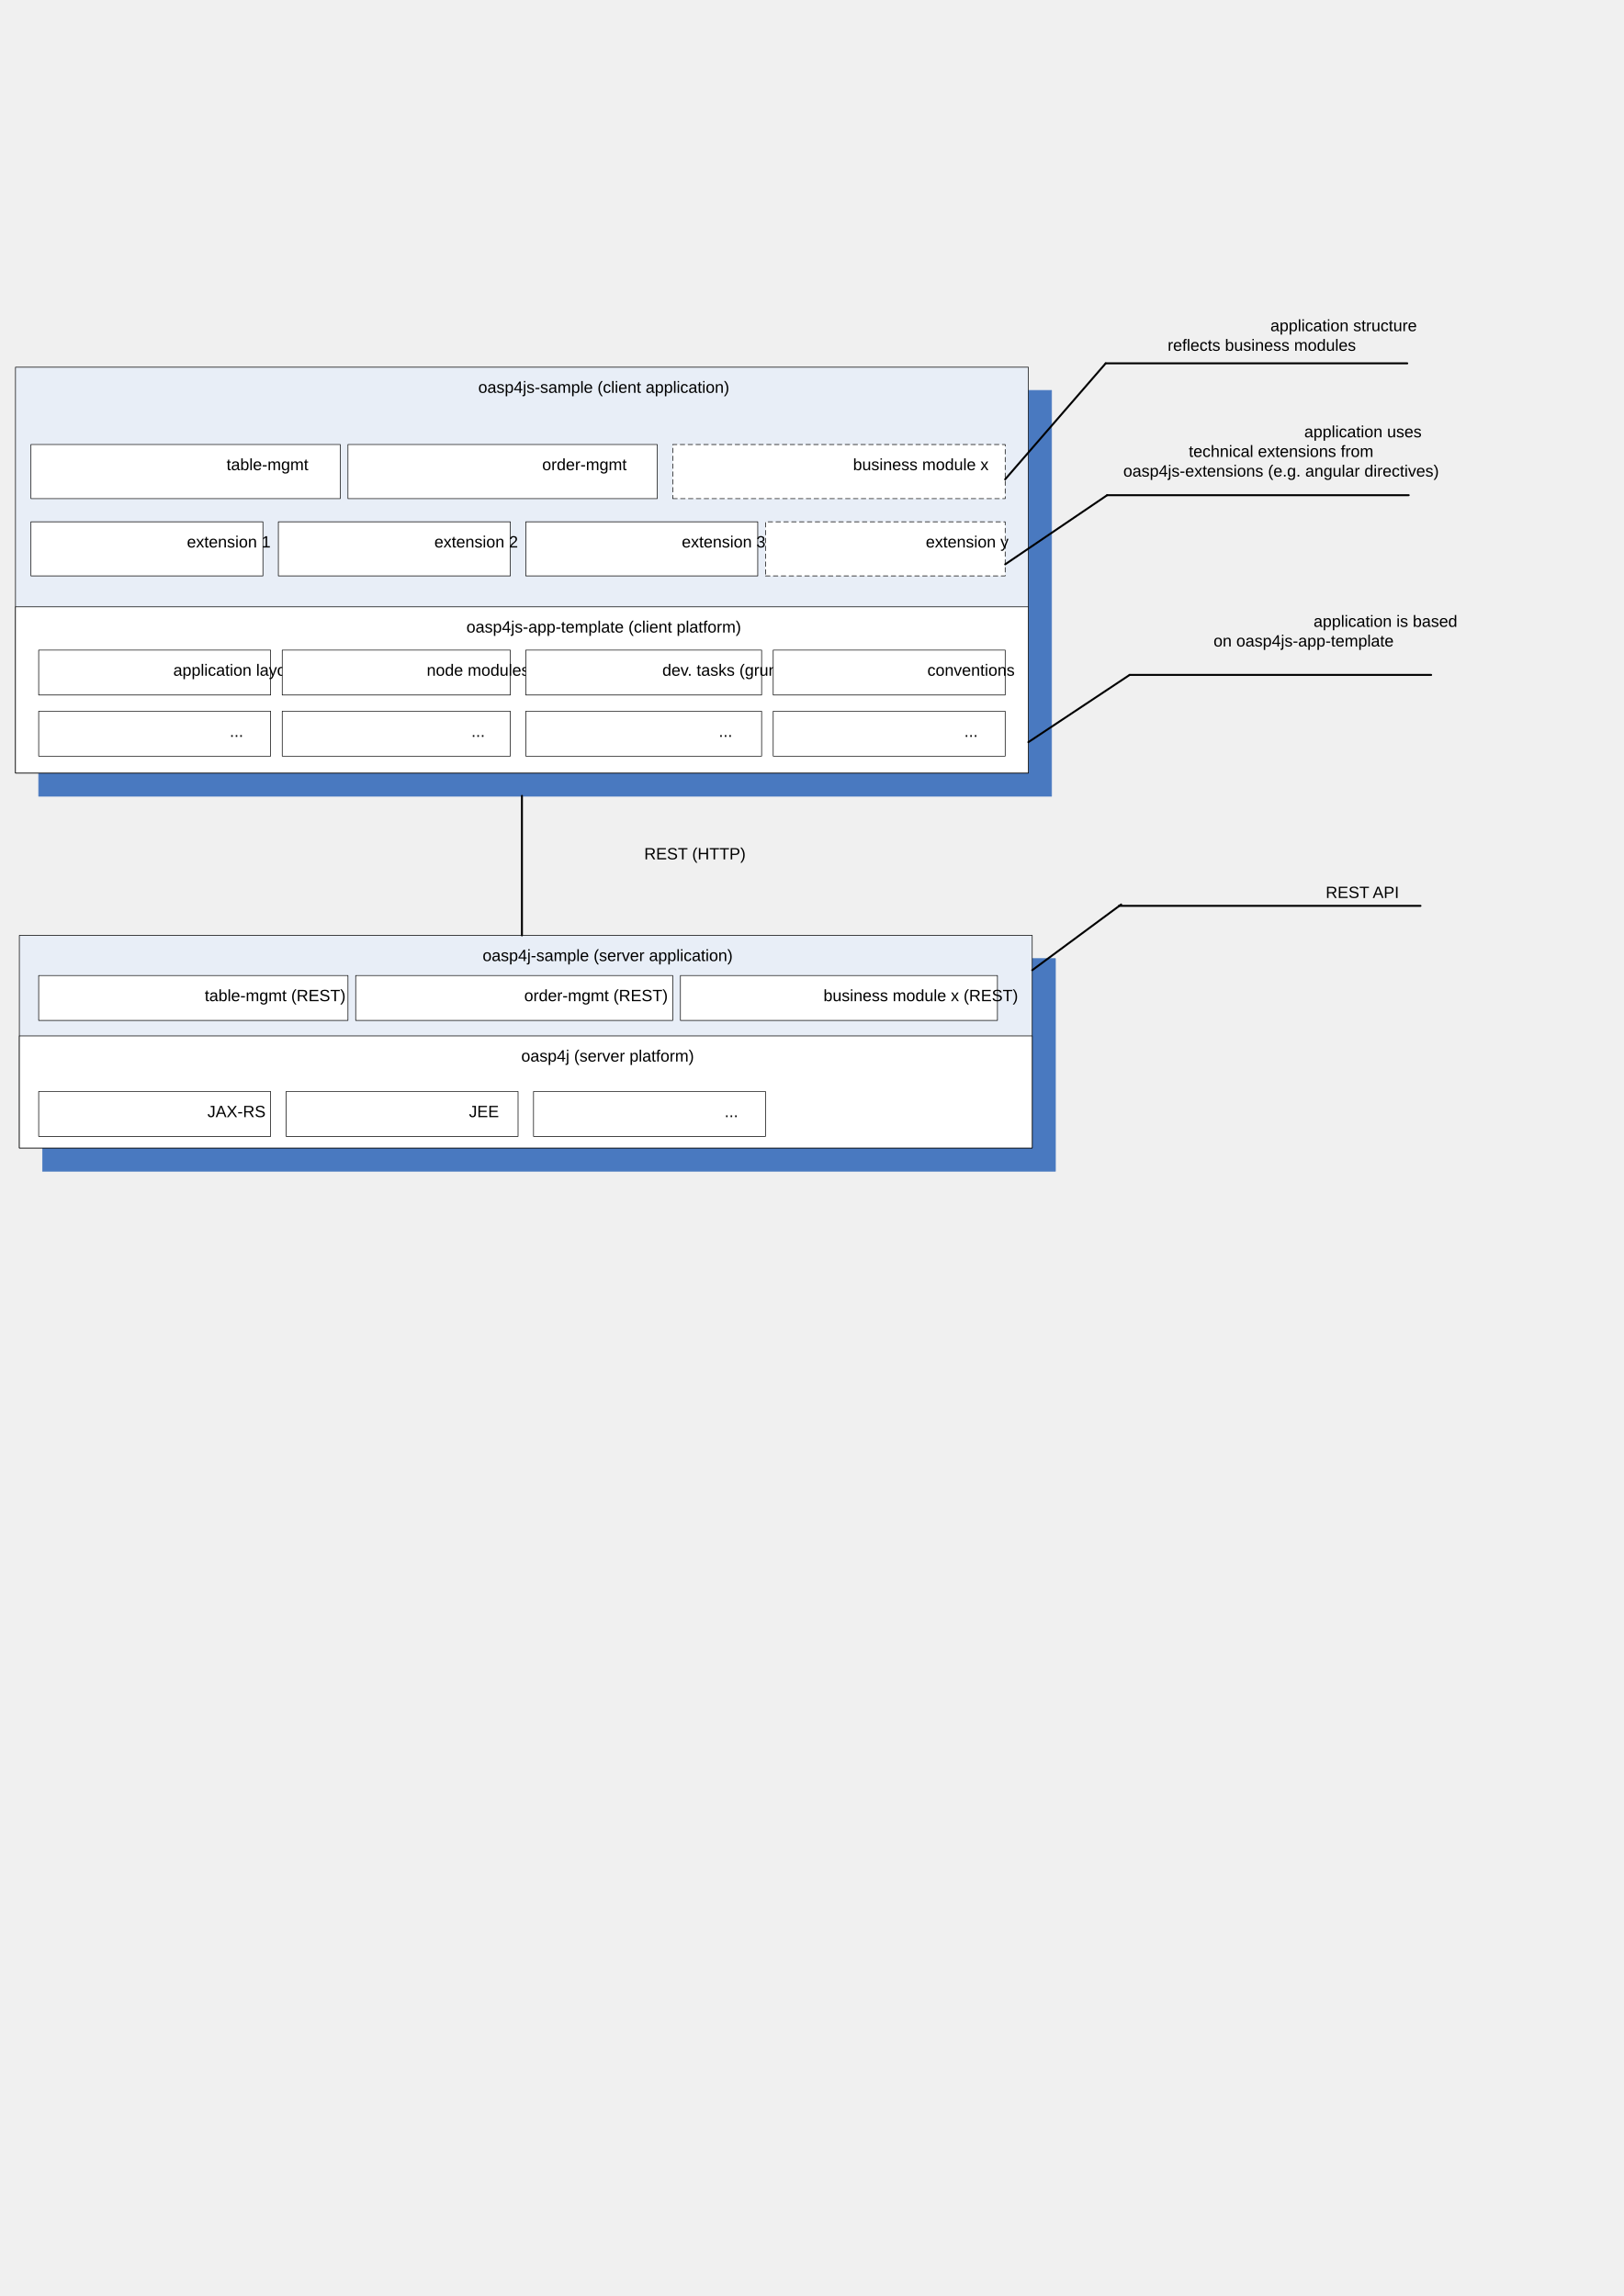
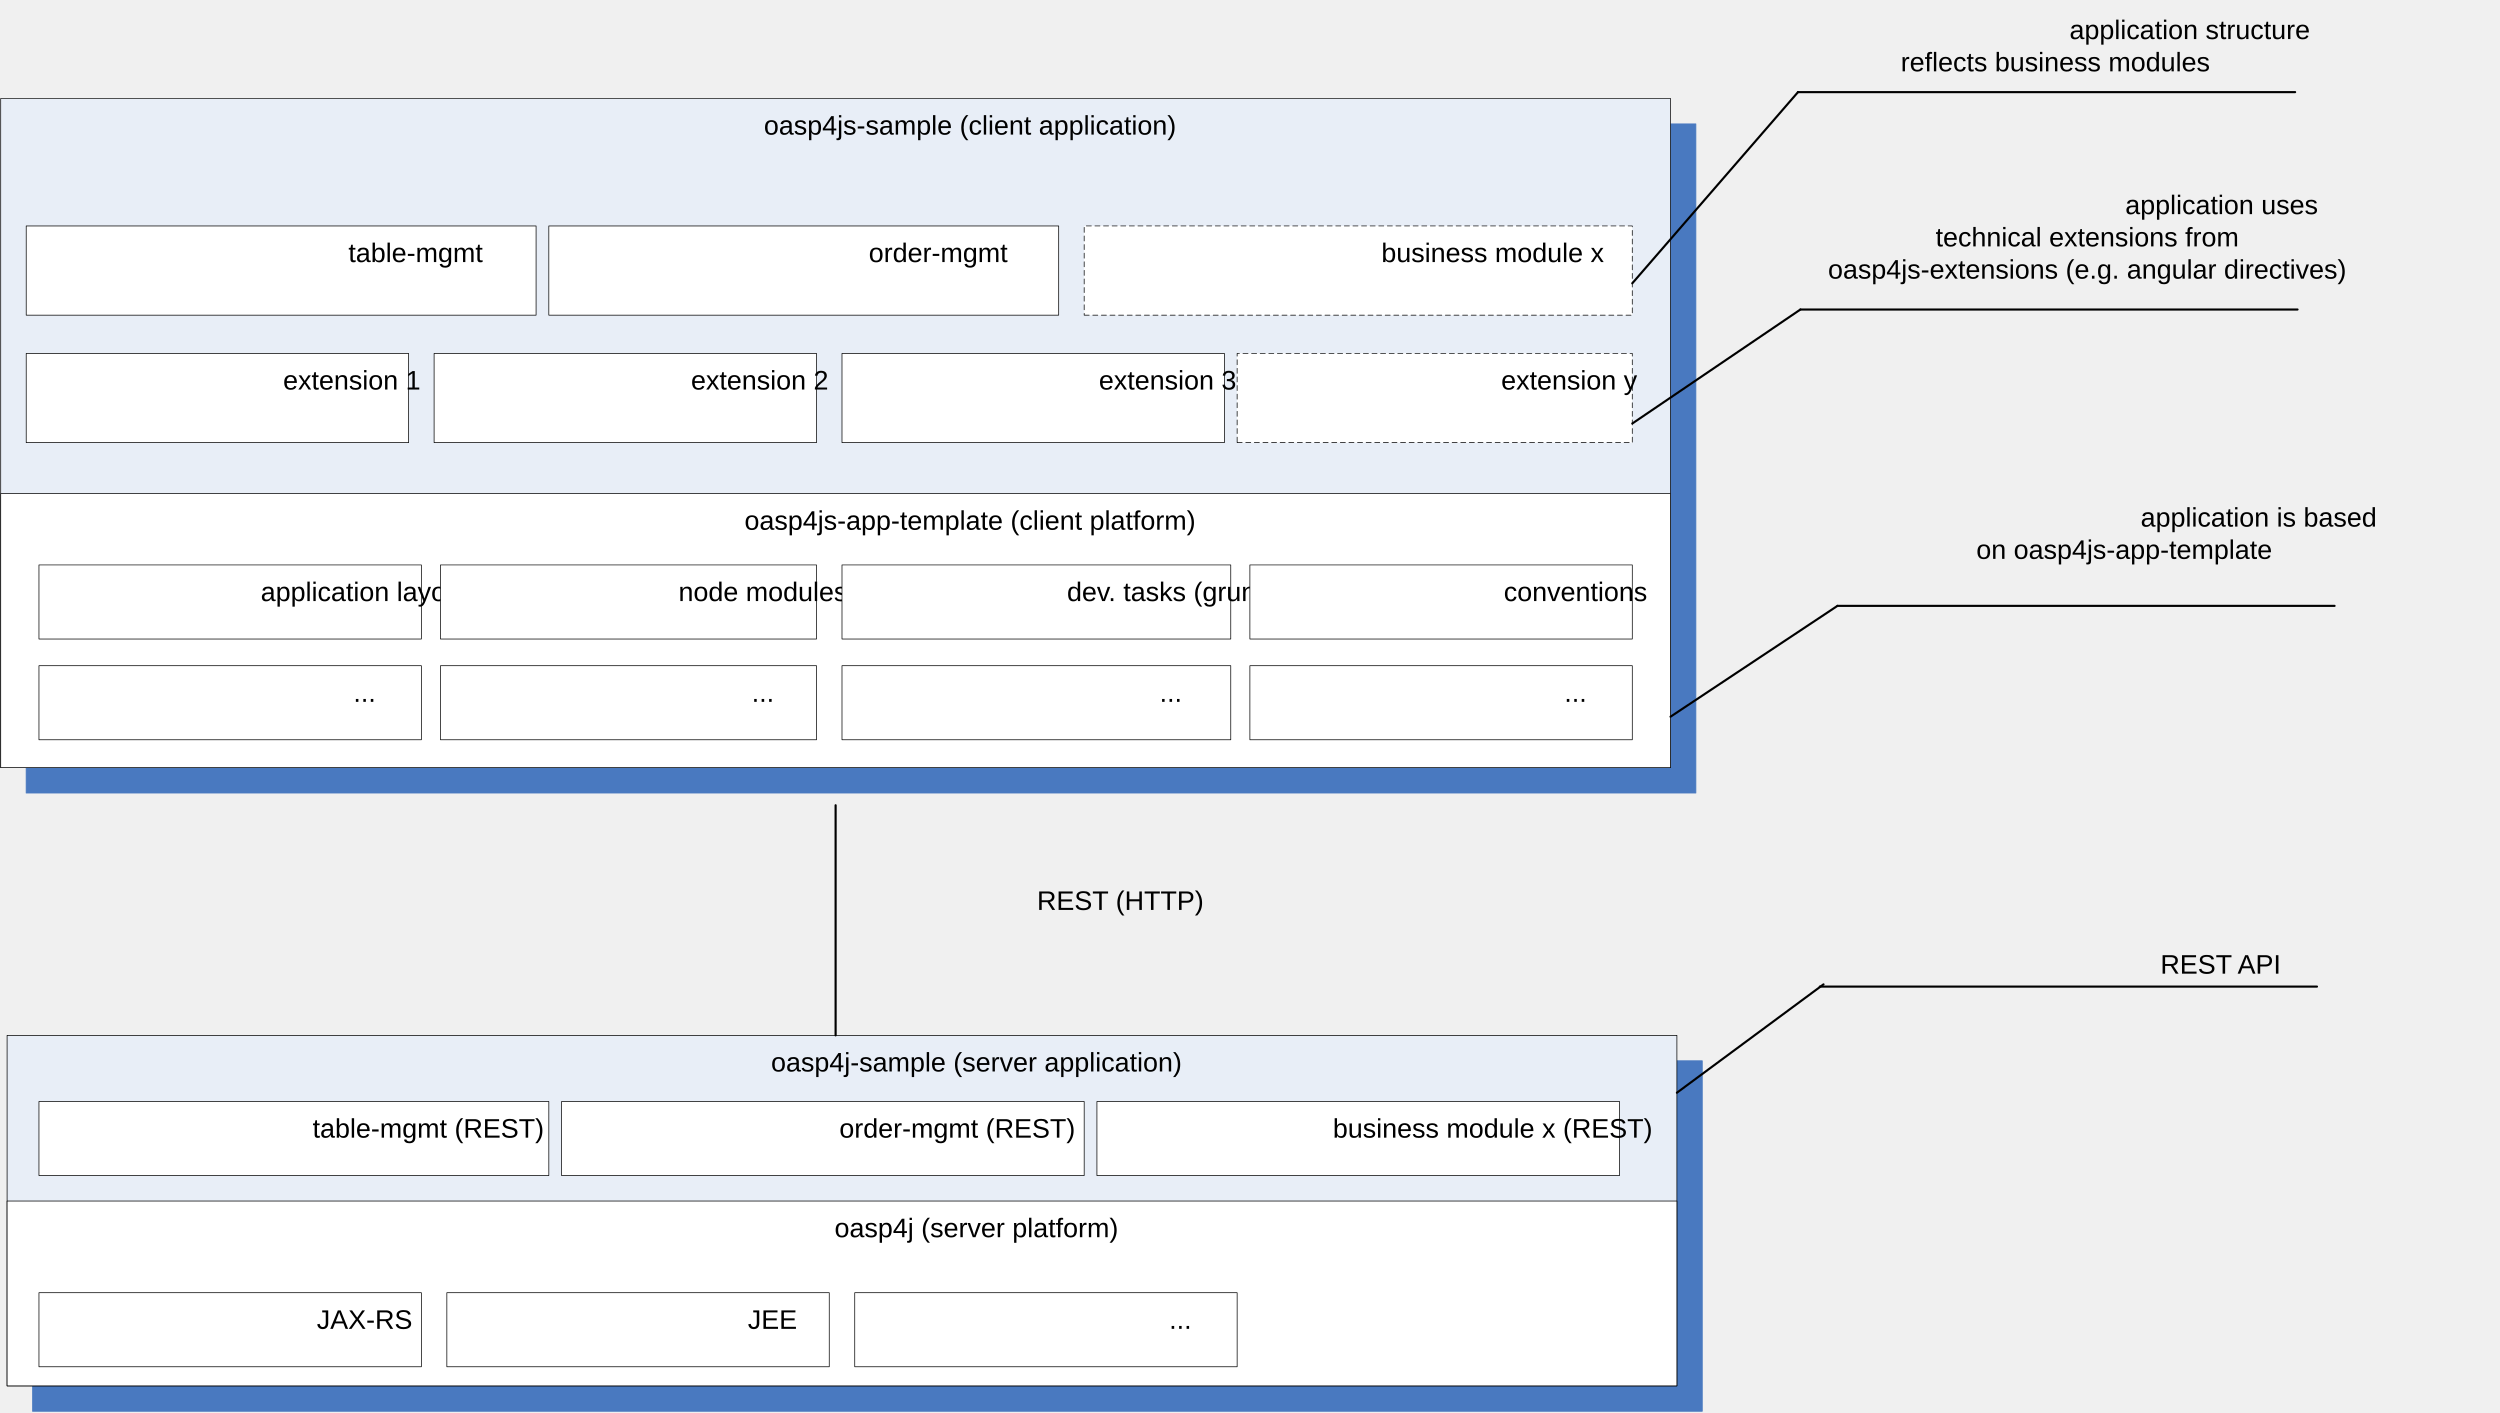
- <svg xmlns="http://www.w3.org/2000/svg" xmlns:ns1="http://schemas.microsoft.com/visio/2003/SVGExtensions/" width="8.268in" height="11.693in" viewBox="0 0 595.276 841.89" xml:space="preserve" color-interpolation-filters="sRGB" class="st10">
-   <ns1:documentProperties ns1:langID="1033" ns1:metric="true" ns1:viewMarkup="false">
-     <ns1:userDefs>
-       <ns1:ud ns1:nameU="msvNoAutoConnect" ns1:val="VT0(1):26" />
-     </ns1:userDefs>
-   </ns1:documentProperties>
+ <svg xmlns="http://www.w3.org/2000/svg" xmlns:ns1="http://schemas.microsoft.com/visio/2003/SVGExtensions/" width="11.627in" height="6.567in" viewBox="0 0 837.18 472.832" xml:space="preserve" color-interpolation-filters="sRGB" class="st10">
+   <ns1:documentProperties ns1:langID="1033" ns1:metric="true" ns1:viewMarkup="false" />
  <style type="text/css">
	
		.st1 {visibility:visible}
		.st2 {fill:#4979c0;stroke:#4979c0;stroke-linecap:round;stroke-linejoin:round;stroke-width:0.24}
		.st3 {fill:#e8eef7;stroke:#000000;stroke-linecap:round;stroke-linejoin:round;stroke-width:0.24}
- 		.st4 {fill:#000000;font-family:Arial;font-size:0.5em}
+ 		.st4 {fill:#000000;font-family:Arial;font-size:0.75em}
		.st5 {fill:#ffffff;stroke:#000000;stroke-linecap:round;stroke-linejoin:round;stroke-width:0.24}
		.st6 {fill:#ffffff;stroke:#000000;stroke-dasharray:1.68,1.2;stroke-linecap:round;stroke-linejoin:round;stroke-width:0.24}
		.st7 {stroke:#000000;stroke-linecap:round;stroke-linejoin:round;stroke-width:0.72}
		.st8 {fill:none;stroke:none;stroke-linecap:round;stroke-linejoin:round;stroke-width:0.72}
		.st9 {font-size:1em}
		.st10 {fill:none;fill-rule:evenodd;font-size:12;overflow:visible;stroke-linecap:square;stroke-miterlimit:3}
	
	</style>
  <g ns1:mID="0" ns1:index="1" ns1:groupContext="foregroundPage">
    <ns1:pageProperties ns1:drawingScale="0.0393701" ns1:pageScale="0.0393701" ns1:drawingUnits="24" ns1:shadowOffsetX="8.50394" ns1:shadowOffsetY="-8.50394" />
-     <ns1:layer ns1:name="Flowchart" ns1:index="0" />
-     <ns1:layer ns1:name="Connector" ns1:index="1" />
-     <g id="shape1-1" ns1:mID="1" ns1:groupContext="shape" transform="translate(5.66929,-558.425)">
-       <ns1:userDefs>
-         <ns1:ud ns1:nameU="visVersion" ns1:val="VT0(12):26" />
-       </ns1:userDefs>
-       <ns1:textBlock ns1:margins="rect(4,4,4,4)" ns1:tabSpace="42.5197" ns1:verticalAlign="0" />
-       <ns1:textRect cx="185.669" cy="767.48" width="371.34" height="148.819" />
+     <g id="shape1-1" ns1:mID="1" ns1:groupContext="shape" transform="translate(0.24,-215.766)">
+       <ns1:userDefs>
+         <ns1:ud ns1:nameU="visVersion" ns1:val="VT0(12):26" />
+       </ns1:userDefs>
+       <ns1:textBlock ns1:margins="rect(4,4,4,4)" ns1:tabSpace="42.5197" ns1:verticalAlign="0" />
+       <ns1:textRect cx="279.586" cy="360.784" width="559.18" height="224.096" />
      <g id="shadow1-2" ns1:groupContext="shadow" ns1:shadowOffsetX="0" ns1:shadowOffsetY="0" transform="matrix(1,0,0,1,8.50394,8.50394)" class="st1">
-         <rect x="0" y="693.071" width="371.339" height="148.819" class="st2" />
+         <rect x="0" y="248.736" width="559.172" height="224.096" class="st2" />
      </g>
-       <rect x="0" y="693.071" width="371.339" height="148.819" class="st3" />
-       <text x="139.65" y="702.47" class="st4" ns1:langID="1045">
+       <rect x="0" y="248.736" width="559.172" height="224.096" class="st3" />
+       <text x="210.55" y="260.84" class="st4" ns1:langID="1045">
        <ns1:paragraph ns1:horizAlign="1" />
        <ns1:tabList />oasp4js-sample (client application)</text>
    </g>
-     <g id="shape2-6" ns1:mID="2" ns1:groupContext="shape" transform="translate(11.3386,-659.055)">
-       <ns1:userDefs>
-         <ns1:ud ns1:nameU="visVersion" ns1:val="VT0(12):26" />
-       </ns1:userDefs>
-       <ns1:textBlock ns1:margins="rect(4,4,4,4)" ns1:tabSpace="42.5197" ns1:verticalAlign="0" />
-       <ns1:textRect cx="56.693" cy="831.969" width="113.39" height="19.843" />
-       <rect x="0" y="822.047" width="113.386" height="19.843" class="st5" />
-       <text x="41.69" y="831.45" class="st4" ns1:langID="1045">
+     <g id="shape2-6" ns1:mID="2" ns1:groupContext="shape" transform="translate(8.77698,-367.297)">
+       <ns1:userDefs>
+         <ns1:ud ns1:nameU="visVersion" ns1:val="VT0(12):26" />
+       </ns1:userDefs>
+       <ns1:textBlock ns1:margins="rect(4,4,4,4)" ns1:tabSpace="42.5197" ns1:verticalAlign="0" />
+       <ns1:textRect cx="85.37" cy="457.892" width="170.74" height="29.879" />
+       <rect x="0" y="442.953" width="170.74" height="29.879" class="st5" />
+       <text x="62.86" y="455.05" class="st4" ns1:langID="1045">
        <ns1:paragraph ns1:horizAlign="1" />
        <ns1:tabList />table-mgmt</text>
    </g>
-     <g id="shape3-9" ns1:mID="3" ns1:groupContext="shape" transform="translate(127.559,-659.055)">
-       <ns1:userDefs>
-         <ns1:ud ns1:nameU="visVersion" ns1:val="VT0(12):26" />
-       </ns1:userDefs>
-       <ns1:textBlock ns1:margins="rect(4,4,4,4)" ns1:tabSpace="42.5197" ns1:verticalAlign="0" />
-       <ns1:textRect cx="56.693" cy="831.969" width="113.39" height="19.843" />
-       <rect x="0" y="822.047" width="113.386" height="19.843" class="st5" />
-       <text x="41.19" y="831.45" class="st4" ns1:langID="1045">
+     <g id="shape3-9" ns1:mID="3" ns1:groupContext="shape" transform="translate(183.785,-367.297)">
+       <ns1:userDefs>
+         <ns1:ud ns1:nameU="visVersion" ns1:val="VT0(12):26" />
+       </ns1:userDefs>
+       <ns1:textBlock ns1:margins="rect(4,4,4,4)" ns1:tabSpace="42.5197" ns1:verticalAlign="0" />
+       <ns1:textRect cx="85.37" cy="457.892" width="170.74" height="29.879" />
+       <rect x="0" y="442.953" width="170.74" height="29.879" class="st5" />
+       <text x="62.12" y="455.05" class="st4" ns1:langID="1045">
        <ns1:paragraph ns1:horizAlign="1" />
        <ns1:tabList />order-mgmt</text>
    </g>
-     <g id="shape4-12" ns1:mID="4" ns1:groupContext="shape" transform="translate(246.614,-659.055)">
-       <ns1:userDefs>
-         <ns1:ud ns1:nameU="visVersion" ns1:val="VT0(12):26" />
-       </ns1:userDefs>
-       <ns1:textBlock ns1:margins="rect(4,4,4,4)" ns1:tabSpace="42.5197" ns1:verticalAlign="0" />
-       <ns1:textRect cx="60.945" cy="831.969" width="121.89" height="19.843" />
-       <path d="M0 841.89 L121.89 841.89 L121.89 822.05 L0 822.05 L0 841.89 Z" class="st6" />
-       <text x="36.1" y="831.45" class="st4" ns1:langID="1045">
+     <g id="shape4-12" ns1:mID="4" ns1:groupContext="shape" transform="translate(363.061,-367.297)">
+       <ns1:userDefs>
+         <ns1:ud ns1:nameU="visVersion" ns1:val="VT0(12):26" />
+       </ns1:userDefs>
+       <ns1:textBlock ns1:margins="rect(4,4,4,4)" ns1:tabSpace="42.5197" ns1:verticalAlign="0" />
+       <ns1:textRect cx="91.772" cy="457.892" width="183.55" height="29.879" />
+       <path d="M0 472.83 L183.54 472.83 L183.54 442.95 L0 442.95 L0 472.83 Z" class="st6" />
+       <text x="54.5" y="455.05" class="st4" ns1:langID="1045">
        <ns1:paragraph ns1:horizAlign="1" />
        <ns1:tabList />business module x<ns1:newlineChar />
      </text>
    </g>
-     <g id="shape5-15" ns1:mID="5" ns1:groupContext="shape" transform="translate(11.3386,-630.709)">
-       <ns1:userDefs>
-         <ns1:ud ns1:nameU="visVersion" ns1:val="VT0(12):26" />
-       </ns1:userDefs>
-       <ns1:textBlock ns1:margins="rect(4,4,4,4)" ns1:tabSpace="42.5197" ns1:verticalAlign="0" />
-       <ns1:textRect cx="42.52" cy="831.969" width="85.04" height="19.843" />
-       <rect x="0" y="822.047" width="85.039" height="19.843" class="st5" />
-       <text x="27.18" y="831.45" class="st4" ns1:langID="1045">
+     <g id="shape5-15" ns1:mID="5" ns1:groupContext="shape" transform="translate(8.77698,-324.612)">
+       <ns1:userDefs>
+         <ns1:ud ns1:nameU="visVersion" ns1:val="VT0(12):26" />
+       </ns1:userDefs>
+       <ns1:textBlock ns1:margins="rect(4,4,4,4)" ns1:tabSpace="42.5197" ns1:verticalAlign="0" />
+       <ns1:textRect cx="64.027" cy="457.892" width="128.06" height="29.879" />
+       <rect x="0" y="442.953" width="128.055" height="29.879" class="st5" />
+       <text x="41.01" y="455.05" class="st4" ns1:langID="1045">
        <ns1:paragraph ns1:horizAlign="1" />
        <ns1:tabList />extension 1</text>
    </g>
-     <g id="shape6-18" ns1:mID="6" ns1:groupContext="shape" transform="translate(102.047,-630.709)">
-       <ns1:userDefs>
-         <ns1:ud ns1:nameU="visVersion" ns1:val="VT0(12):26" />
-       </ns1:userDefs>
-       <ns1:textBlock ns1:margins="rect(4,4,4,4)" ns1:tabSpace="42.5197" ns1:verticalAlign="0" />
-       <ns1:textRect cx="42.52" cy="831.969" width="85.04" height="19.843" />
-       <rect x="0" y="822.047" width="85.039" height="19.843" class="st5" />
-       <text x="27.18" y="831.45" class="st4" ns1:langID="1045">
+     <g id="shape6-18" ns1:mID="6" ns1:groupContext="shape" transform="translate(145.369,-324.612)">
+       <ns1:userDefs>
+         <ns1:ud ns1:nameU="visVersion" ns1:val="VT0(12):26" />
+       </ns1:userDefs>
+       <ns1:textBlock ns1:margins="rect(4,4,4,4)" ns1:tabSpace="42.5197" ns1:verticalAlign="0" />
+       <ns1:textRect cx="64.027" cy="457.892" width="128.06" height="29.879" />
+       <rect x="0" y="442.953" width="128.055" height="29.879" class="st5" />
+       <text x="41.01" y="455.05" class="st4" ns1:langID="1045">
        <ns1:paragraph ns1:horizAlign="1" />
        <ns1:tabList />extension 2</text>
    </g>
-     <g id="shape7-21" ns1:mID="7" ns1:groupContext="shape" transform="translate(192.756,-630.709)">
-       <ns1:userDefs>
-         <ns1:ud ns1:nameU="visVersion" ns1:val="VT0(12):26" />
-       </ns1:userDefs>
-       <ns1:textBlock ns1:margins="rect(4,4,4,4)" ns1:tabSpace="42.5197" ns1:verticalAlign="0" />
-       <ns1:textRect cx="42.52" cy="831.969" width="85.04" height="19.843" />
-       <rect x="0" y="822.047" width="85.039" height="19.843" class="st5" />
-       <text x="27.18" y="831.45" class="st4" ns1:langID="1045">
+     <g id="shape7-21" ns1:mID="7" ns1:groupContext="shape" transform="translate(281.96,-324.612)">
+       <ns1:userDefs>
+         <ns1:ud ns1:nameU="visVersion" ns1:val="VT0(12):26" />
+       </ns1:userDefs>
+       <ns1:textBlock ns1:margins="rect(4,4,4,4)" ns1:tabSpace="42.5197" ns1:verticalAlign="0" />
+       <ns1:textRect cx="64.027" cy="457.892" width="128.06" height="29.879" />
+       <rect x="0" y="442.953" width="128.055" height="29.879" class="st5" />
+       <text x="41.01" y="455.05" class="st4" ns1:langID="1045">
        <ns1:paragraph ns1:horizAlign="1" />
        <ns1:tabList />extension 3</text>
    </g>
-     <g id="shape8-24" ns1:mID="8" ns1:groupContext="shape" transform="translate(280.63,-630.709)">
-       <ns1:userDefs>
-         <ns1:ud ns1:nameU="visVersion" ns1:val="VT0(12):26" />
-       </ns1:userDefs>
-       <ns1:textBlock ns1:margins="rect(4,4,4,4)" ns1:tabSpace="42.5197" ns1:verticalAlign="0" />
-       <ns1:textRect cx="43.937" cy="831.969" width="87.88" height="19.843" />
-       <path d="M0 841.89 L87.87 841.89 L87.87 822.05 L0 822.05 L0 841.89 Z" class="st6" />
-       <text x="28.76" y="831.45" class="st4" ns1:langID="1045">
+     <g id="shape8-24" ns1:mID="8" ns1:groupContext="shape" transform="translate(414.283,-324.612)">
+       <ns1:userDefs>
+         <ns1:ud ns1:nameU="visVersion" ns1:val="VT0(12):26" />
+       </ns1:userDefs>
+       <ns1:textBlock ns1:margins="rect(4,4,4,4)" ns1:tabSpace="42.5197" ns1:verticalAlign="0" />
+       <ns1:textRect cx="66.162" cy="457.892" width="132.33" height="29.879" />
+       <path d="M0 472.83 L132.32 472.83 L132.32 442.95 L0 442.95 L0 472.83 Z" class="st6" />
+       <text x="43.4" y="455.05" class="st4" ns1:langID="1045">
        <ns1:paragraph ns1:horizAlign="1" />
        <ns1:tabList />extension y</text>
    </g>
-     <g id="shape9-27" ns1:mID="9" ns1:groupContext="shape" transform="translate(1041.56,684.608) rotate(130.914)">
-       <path d="M0 841.89 L56.27 841.89" class="st7" />
-     </g>
-     <g id="shape10-30" ns1:mID="10" ns1:groupContext="shape" transform="translate(515.906,975.118) rotate(180)">
-       <path d="M0 841.89 L110.55 841.89" class="st7" />
-     </g>
-     <g id="shape11-33" ns1:mID="11" ns1:groupContext="shape" transform="translate(386.583,-708.661)">
-       <ns1:textBlock ns1:margins="rect(4,4,4,4)" ns1:tabSpace="42.5197" />
-       <ns1:textRect cx="76" cy="831.89" width="152" height="20" />
-       <rect x="0" y="821.89" width="152" height="20" class="st8" />
-       <text x="49.15" y="830.09" class="st4" ns1:langID="1045">
+     <g id="shape9-27" ns1:mID="9" ns1:groupContext="shape" transform="translate(959.411,340.509) rotate(130.914)">
+       <path d="M0 472.83 L84.73 472.83" class="st7" />
+     </g>
+     <g id="shape10-30" ns1:mID="10" ns1:groupContext="shape" transform="translate(768.568,503.669) rotate(180)">
+       <path d="M0 472.83 L166.47 472.83" class="st7" />
+     </g>
+     <g id="shape11-33" ns1:mID="11" ns1:groupContext="shape" transform="translate(573.83,-441.995)">
+       <ns1:textBlock ns1:margins="rect(4,4,4,4)" ns1:tabSpace="42.5197" />
+       <ns1:textRect cx="114.443" cy="457.774" width="228.89" height="30.117" />
+       <rect x="0" y="442.715" width="228.886" height="30.117" class="st8" />
+       <text x="74.17" y="455.07" class="st4" ns1:langID="1045">
        <ns1:paragraph ns1:horizAlign="1" />
        <ns1:tabList />application structure<ns1:newlineChar />
-         <tspan x="41.48" dy="1.2em" class="st9">reflects business modules</tspan>
+         <tspan x="62.67" dy="1.2em" class="st9">reflects business modules</tspan>
      </text>
    </g>
-     <g id="shape12-37" ns1:mID="12" ns1:groupContext="shape" transform="translate(878.425,878.345) rotate(145.856)">
-       <path d="M0 841.89 L45.17 841.89" class="st7" />
-     </g>
-     <g id="shape13-40" ns1:mID="13" ns1:groupContext="shape" transform="translate(516.441,1023.46) rotate(180)">
-       <path d="M0 841.89 L110.55 841.89" class="st7" />
-     </g>
-     <g id="shape14-43" ns1:mID="14" ns1:groupContext="shape" transform="translate(386.583,-666.142)">
-       <ns1:textBlock ns1:margins="rect(4,4,4,4)" ns1:tabSpace="42.5197" />
-       <ns1:textRect cx="83.087" cy="831.89" width="166.18" height="20" />
-       <rect x="0" y="821.89" width="166.173" height="20" class="st8" />
-       <text x="61.57" y="826.49" class="st4" ns1:langID="1045">
+     <g id="shape12-37" ns1:mID="12" ns1:groupContext="shape" transform="translate(868.294,494.966) rotate(145.856)">
+       <path d="M0 472.83 L68.02 472.83" class="st7" />
+     </g>
+     <g id="shape13-40" ns1:mID="13" ns1:groupContext="shape" transform="translate(769.374,576.47) rotate(180)">
+       <path d="M0 472.83 L166.47 472.83" class="st7" />
+     </g>
+     <g id="shape14-43" ns1:mID="14" ns1:groupContext="shape" transform="translate(573.83,-377.968)">
+       <ns1:textBlock ns1:margins="rect(4,4,4,4)" ns1:tabSpace="42.5197" />
+       <ns1:textRect cx="125.114" cy="457.774" width="250.23" height="30.117" />
+       <rect x="0" y="442.715" width="250.228" height="30.117" class="st8" />
+       <text x="92.84" y="449.67" class="st4" ns1:langID="1045">
        <ns1:paragraph ns1:horizAlign="1" />
        <ns1:tabList />application uses<ns1:newlineChar />
-         <tspan x="49.24" dy="1.2em" class="st9">technical extensions from <ns1:newlineChar />
+         <tspan x="74.34" dy="1.2em" class="st9">technical extensions from <ns1:newlineChar />
        </tspan>
-         <tspan x="25.22" dy="1.2em" class="st9">oasp</tspan>4js-extensions (e.g. angular directives)</text>
-     </g>
-     <g id="shape15-48" ns1:mID="15" ns1:groupContext="shape" transform="translate(5.66929,-558.425)">
-       <ns1:userDefs>
-         <ns1:ud ns1:nameU="visVersion" ns1:val="VT0(12):26" />
-       </ns1:userDefs>
-       <ns1:textBlock ns1:margins="rect(4,4,4,4)" ns1:tabSpace="42.5197" ns1:verticalAlign="0" />
-       <ns1:textRect cx="185.669" cy="811.417" width="371.34" height="60.945" />
-       <rect x="0" y="780.945" width="371.339" height="60.945" class="st5" />
-       <text x="135.31" y="790.35" class="st4" ns1:langID="1045">
+         <tspan x="38.32" dy="1.2em" class="st9">oasp</tspan>4js-extensions (e.g. angular directives)</text>
+     </g>
+     <g id="shape15-48" ns1:mID="15" ns1:groupContext="shape" transform="translate(0.24,-215.766)">
+       <ns1:userDefs>
+         <ns1:ud ns1:nameU="visVersion" ns1:val="VT0(12):26" />
+       </ns1:userDefs>
+       <ns1:textBlock ns1:margins="rect(4,4,4,4)" ns1:tabSpace="42.5197" ns1:verticalAlign="0" />
+       <ns1:textRect cx="279.586" cy="426.946" width="559.18" height="91.772" />
+       <rect x="0" y="381.06" width="559.172" height="91.772" class="st5" />
+       <text x="204.05" y="393.16" class="st4" ns1:langID="1045">
        <ns1:paragraph ns1:horizAlign="1" />
        <ns1:tabList />oasp4js-app-template (client platform)</text>
    </g>
-     <g id="shape16-51" ns1:mID="16" ns1:groupContext="shape" transform="translate(14.1732,-587.039)">
-       <ns1:userDefs>
-         <ns1:ud ns1:nameU="visVersion" ns1:val="VT0(12):26" />
-       </ns1:userDefs>
-       <ns1:textBlock ns1:margins="rect(4,4,4,4)" ns1:tabSpace="42.5197" ns1:verticalAlign="0" />
-       <ns1:textRect cx="42.52" cy="833.654" width="85.04" height="16.472" />
-       <rect x="0" y="825.417" width="85.039" height="16.472" class="st5" />
-       <text x="19.34" y="834.82" class="st4" ns1:langID="1045">
+     <g id="shape16-51" ns1:mID="16" ns1:groupContext="shape" transform="translate(13.0455,-258.854)">
+       <ns1:userDefs>
+         <ns1:ud ns1:nameU="visVersion" ns1:val="VT0(12):26" />
+       </ns1:userDefs>
+       <ns1:textBlock ns1:margins="rect(4,4,4,4)" ns1:tabSpace="42.5197" ns1:verticalAlign="0" />
+       <ns1:textRect cx="64.027" cy="460.43" width="128.06" height="24.805" />
+       <rect x="0" y="448.028" width="128.055" height="24.805" class="st5" />
+       <text x="29.25" y="460.13" class="st4" ns1:langID="1045">
        <ns1:paragraph ns1:horizAlign="1" />
        <ns1:tabList />application layout</text>
    </g>
-     <g id="shape17-54" ns1:mID="17" ns1:groupContext="shape" transform="translate(103.465,-587.039)">
-       <ns1:userDefs>
-         <ns1:ud ns1:nameU="visVersion" ns1:val="VT0(12):26" />
-       </ns1:userDefs>
-       <ns1:textBlock ns1:margins="rect(4,4,4,4)" ns1:tabSpace="42.5197" ns1:verticalAlign="0" />
-       <ns1:textRect cx="41.811" cy="833.654" width="83.63" height="16.472" />
-       <rect x="0" y="825.417" width="83.622" height="16.472" class="st5" />
-       <text x="22.96" y="834.82" class="st4" ns1:langID="1045">
+     <g id="shape17-54" ns1:mID="17" ns1:groupContext="shape" transform="translate(147.503,-258.854)">
+       <ns1:userDefs>
+         <ns1:ud ns1:nameU="visVersion" ns1:val="VT0(12):26" />
+       </ns1:userDefs>
+       <ns1:textBlock ns1:margins="rect(4,4,4,4)" ns1:tabSpace="42.5197" ns1:verticalAlign="0" />
+       <ns1:textRect cx="62.96" cy="460.43" width="125.93" height="24.805" />
+       <rect x="0" y="448.028" width="125.92" height="24.805" class="st5" />
+       <text x="34.69" y="460.13" class="st4" ns1:langID="1045">
        <ns1:paragraph ns1:horizAlign="1" />
        <ns1:tabList />node modules</text>
    </g>
-     <g id="shape18-57" ns1:mID="18" ns1:groupContext="shape" transform="translate(192.756,-587.039)">
-       <ns1:userDefs>
-         <ns1:ud ns1:nameU="visVersion" ns1:val="VT0(12):26" />
-       </ns1:userDefs>
-       <ns1:textBlock ns1:margins="rect(4,4,4,4)" ns1:tabSpace="42.5197" ns1:verticalAlign="0" />
-       <ns1:textRect cx="43.228" cy="833.654" width="86.46" height="16.472" />
-       <rect x="0" y="825.417" width="86.457" height="16.472" class="st5" />
-       <text x="20.05" y="834.82" class="st4" ns1:langID="1045">
+     <g id="shape18-57" ns1:mID="18" ns1:groupContext="shape" transform="translate(281.96,-258.854)">
+       <ns1:userDefs>
+         <ns1:ud ns1:nameU="visVersion" ns1:val="VT0(12):26" />
+       </ns1:userDefs>
+       <ns1:textBlock ns1:margins="rect(4,4,4,4)" ns1:tabSpace="42.5197" ns1:verticalAlign="0" />
+       <ns1:textRect cx="65.094" cy="460.43" width="130.19" height="24.805" />
+       <rect x="0" y="448.028" width="130.189" height="24.805" class="st5" />
+       <text x="30.33" y="460.13" class="st4" ns1:langID="1045">
        <ns1:paragraph ns1:horizAlign="1" />
        <ns1:tabList />dev. tasks (grunt)</text>
    </g>
-     <g id="shape19-60" ns1:mID="19" ns1:groupContext="shape" transform="translate(283.465,-587.039)">
-       <ns1:userDefs>
-         <ns1:ud ns1:nameU="visVersion" ns1:val="VT0(12):26" />
-       </ns1:userDefs>
-       <ns1:textBlock ns1:margins="rect(4,4,4,4)" ns1:tabSpace="42.5197" ns1:verticalAlign="0" />
-       <ns1:textRect cx="42.52" cy="833.654" width="85.04" height="16.472" />
-       <rect x="0" y="825.417" width="85.039" height="16.472" class="st5" />
-       <text x="26.51" y="834.82" class="st4" ns1:langID="1045">
+     <g id="shape19-60" ns1:mID="19" ns1:groupContext="shape" transform="translate(418.552,-258.854)">
+       <ns1:userDefs>
+         <ns1:ud ns1:nameU="visVersion" ns1:val="VT0(12):26" />
+       </ns1:userDefs>
+       <ns1:textBlock ns1:margins="rect(4,4,4,4)" ns1:tabSpace="42.5197" ns1:verticalAlign="0" />
+       <ns1:textRect cx="64.027" cy="460.43" width="128.06" height="24.805" />
+       <rect x="0" y="448.028" width="128.055" height="24.805" class="st5" />
+       <text x="40.01" y="460.13" class="st4" ns1:langID="1045">
        <ns1:paragraph ns1:horizAlign="1" />
        <ns1:tabList />conventions</text>
    </g>
-     <g id="shape20-63" ns1:mID="20" ns1:groupContext="shape" transform="translate(14.1732,-564.63)">
-       <ns1:userDefs>
-         <ns1:ud ns1:nameU="visVersion" ns1:val="VT0(12):26" />
-       </ns1:userDefs>
-       <ns1:textBlock ns1:margins="rect(4,4,4,4)" ns1:tabSpace="42.5197" ns1:verticalAlign="0" />
-       <ns1:textRect cx="42.52" cy="833.654" width="85.04" height="16.472" />
-       <rect x="0" y="825.417" width="85.039" height="16.472" class="st5" />
-       <text x="40.02" y="834.82" class="st4" ns1:langID="1045">
-         <ns1:paragraph ns1:horizAlign="1" />
-         <ns1:tabList />...</text>
-     </g>
-     <g id="shape21-66" ns1:mID="21" ns1:groupContext="shape" transform="translate(103.465,-564.63)">
-       <ns1:userDefs>
-         <ns1:ud ns1:nameU="visVersion" ns1:val="VT0(12):26" />
-       </ns1:userDefs>
-       <ns1:textBlock ns1:margins="rect(4,4,4,4)" ns1:tabSpace="42.5197" ns1:verticalAlign="0" />
-       <ns1:textRect cx="41.811" cy="833.654" width="83.63" height="16.472" />
-       <rect x="0" y="825.417" width="83.622" height="16.472" class="st5" />
-       <text x="39.31" y="834.82" class="st4" ns1:langID="1045">
-         <ns1:paragraph ns1:horizAlign="1" />
-         <ns1:tabList />...</text>
-     </g>
-     <g id="shape22-69" ns1:mID="22" ns1:groupContext="shape" transform="translate(192.756,-564.63)">
-       <ns1:userDefs>
-         <ns1:ud ns1:nameU="visVersion" ns1:val="VT0(12):26" />
-       </ns1:userDefs>
-       <ns1:textBlock ns1:margins="rect(4,4,4,4)" ns1:tabSpace="42.5197" ns1:verticalAlign="0" />
-       <ns1:textRect cx="43.228" cy="833.654" width="86.46" height="16.472" />
-       <rect x="0" y="825.417" width="86.457" height="16.472" class="st5" />
-       <text x="40.73" y="834.82" class="st4" ns1:langID="1045">
-         <ns1:paragraph ns1:horizAlign="1" />
-         <ns1:tabList />...</text>
-     </g>
-     <g id="shape23-72" ns1:mID="23" ns1:groupContext="shape" transform="translate(283.465,-564.63)">
-       <ns1:userDefs>
-         <ns1:ud ns1:nameU="visVersion" ns1:val="VT0(12):26" />
-       </ns1:userDefs>
-       <ns1:textBlock ns1:margins="rect(4,4,4,4)" ns1:tabSpace="42.5197" ns1:verticalAlign="0" />
-       <ns1:textRect cx="42.52" cy="833.654" width="85.04" height="16.472" />
-       <rect x="0" y="825.417" width="85.039" height="16.472" class="st5" />
-       <text x="40.02" y="834.82" class="st4" ns1:langID="1045">
-         <ns1:paragraph ns1:horizAlign="1" />
-         <ns1:tabList />...</text>
-     </g>
-     <g id="shape24-75" ns1:mID="24" ns1:groupContext="shape" transform="translate(879.817,948.844) rotate(146.417)">
-       <path d="M0 841.89 L44.56 841.89" class="st7" />
-     </g>
-     <g id="shape25-78" ns1:mID="25" ns1:groupContext="shape" transform="translate(524.677,1089.37) rotate(180)">
-       <path d="M0 841.89 L110.55 841.89" class="st7" />
-     </g>
-     <g id="shape26-81" ns1:mID="26" ns1:groupContext="shape" transform="translate(394.819,-600.236)">
-       <ns1:textBlock ns1:margins="rect(4,4,4,4)" ns1:tabSpace="42.5197" />
-       <ns1:textRect cx="83.087" cy="831.89" width="166.18" height="20" />
-       <rect x="0" y="821.89" width="166.173" height="20" class="st8" />
-       <text x="56.74" y="830.09" class="st4" ns1:langID="1045">
+     <g id="shape20-63" ns1:mID="20" ns1:groupContext="shape" transform="translate(13.0455,-225.109)">
+       <ns1:userDefs>
+         <ns1:ud ns1:nameU="visVersion" ns1:val="VT0(12):26" />
+       </ns1:userDefs>
+       <ns1:textBlock ns1:margins="rect(4,4,4,4)" ns1:tabSpace="42.5197" ns1:verticalAlign="0" />
+       <ns1:textRect cx="64.027" cy="460.43" width="128.06" height="24.805" />
+       <rect x="0" y="448.028" width="128.055" height="24.805" class="st5" />
+       <text x="60.28" y="460.13" class="st4" ns1:langID="1045">
+         <ns1:paragraph ns1:horizAlign="1" />
+         <ns1:tabList />...</text>
+     </g>
+     <g id="shape21-66" ns1:mID="21" ns1:groupContext="shape" transform="translate(147.503,-225.109)">
+       <ns1:userDefs>
+         <ns1:ud ns1:nameU="visVersion" ns1:val="VT0(12):26" />
+       </ns1:userDefs>
+       <ns1:textBlock ns1:margins="rect(4,4,4,4)" ns1:tabSpace="42.5197" ns1:verticalAlign="0" />
+       <ns1:textRect cx="62.96" cy="460.43" width="125.93" height="24.805" />
+       <rect x="0" y="448.028" width="125.92" height="24.805" class="st5" />
+       <text x="59.21" y="460.13" class="st4" ns1:langID="1045">
+         <ns1:paragraph ns1:horizAlign="1" />
+         <ns1:tabList />...</text>
+     </g>
+     <g id="shape22-69" ns1:mID="22" ns1:groupContext="shape" transform="translate(281.96,-225.109)">
+       <ns1:userDefs>
+         <ns1:ud ns1:nameU="visVersion" ns1:val="VT0(12):26" />
+       </ns1:userDefs>
+       <ns1:textBlock ns1:margins="rect(4,4,4,4)" ns1:tabSpace="42.5197" ns1:verticalAlign="0" />
+       <ns1:textRect cx="65.094" cy="460.43" width="130.19" height="24.805" />
+       <rect x="0" y="448.028" width="130.189" height="24.805" class="st5" />
+       <text x="61.34" y="460.13" class="st4" ns1:langID="1045">
+         <ns1:paragraph ns1:horizAlign="1" />
+         <ns1:tabList />...</text>
+     </g>
+     <g id="shape23-72" ns1:mID="23" ns1:groupContext="shape" transform="translate(418.552,-225.109)">
+       <ns1:userDefs>
+         <ns1:ud ns1:nameU="visVersion" ns1:val="VT0(12):26" />
+       </ns1:userDefs>
+       <ns1:textBlock ns1:margins="rect(4,4,4,4)" ns1:tabSpace="42.5197" ns1:verticalAlign="0" />
+       <ns1:textRect cx="64.027" cy="460.43" width="128.06" height="24.805" />
+       <rect x="0" y="448.028" width="128.055" height="24.805" class="st5" />
+       <text x="60.28" y="460.13" class="st4" ns1:langID="1045">
+         <ns1:paragraph ns1:horizAlign="1" />
+         <ns1:tabList />...</text>
+     </g>
+     <g id="shape24-75" ns1:mID="24" ns1:groupContext="shape" transform="translate(876.852,596.788) rotate(146.417)">
+       <path d="M0 472.83 L67.09 472.83" class="st7" />
+     </g>
+     <g id="shape25-78" ns1:mID="25" ns1:groupContext="shape" transform="translate(781.776,675.712) rotate(180)">
+       <path d="M0 472.83 L166.47 472.83" class="st7" />
+     </g>
+     <g id="shape26-81" ns1:mID="26" ns1:groupContext="shape" transform="translate(586.232,-278.726)">
+       <ns1:textBlock ns1:margins="rect(4,4,4,4)" ns1:tabSpace="42.5197" />
+       <ns1:textRect cx="125.114" cy="457.774" width="250.23" height="30.117" />
+       <rect x="0" y="442.715" width="250.228" height="30.117" class="st8" />
+       <text x="85.59" y="455.07" class="st4" ns1:langID="1045">
        <ns1:paragraph ns1:horizAlign="1" />
        <ns1:tabList />application is based<ns1:newlineChar />
-         <tspan x="50.07" dy="1.2em" class="st9">on oasp</tspan>4js-app-template</text>
-     </g>
-     <g id="shape27-85" ns1:mID="27" ns1:groupContext="shape" transform="translate(7.08661,-420.945)">
-       <ns1:userDefs>
-         <ns1:ud ns1:nameU="visVersion" ns1:val="VT0(12):26" />
-       </ns1:userDefs>
-       <ns1:textBlock ns1:margins="rect(4,4,4,4)" ns1:tabSpace="42.5197" ns1:verticalAlign="0" />
-       <ns1:textRect cx="185.669" cy="802.913" width="371.34" height="77.953" />
+         <tspan x="75.58" dy="1.2em" class="st9">on oasp</tspan>4js-app-template</text>
+     </g>
+     <g id="shape27-85" ns1:mID="27" ns1:groupContext="shape" transform="translate(2.37424,-8.74394)">
+       <ns1:userDefs>
+         <ns1:ud ns1:nameU="visVersion" ns1:val="VT0(12):26" />
+       </ns1:userDefs>
+       <ns1:textBlock ns1:margins="rect(4,4,4,4)" ns1:tabSpace="42.5197" ns1:verticalAlign="0" />
+       <ns1:textRect cx="279.586" cy="414.14" width="559.18" height="117.383" />
      <g id="shadow27-86" ns1:groupContext="shadow" ns1:shadowOffsetX="0" ns1:shadowOffsetY="0" transform="matrix(1,0,0,1,8.50394,8.50394)" class="st1">
-         <rect x="0" y="763.937" width="371.339" height="77.953" class="st2" />
+         <rect x="0" y="355.449" width="559.172" height="117.383" class="st2" />
      </g>
-       <rect x="0" y="763.937" width="371.339" height="77.953" class="st3" />
-       <text x="139.82" y="773.34" class="st4" ns1:langID="1045">
+       <rect x="0" y="355.449" width="559.172" height="117.383" class="st3" />
+       <text x="210.81" y="367.55" class="st4" ns1:langID="1045">
        <ns1:paragraph ns1:horizAlign="1" />
        <ns1:tabList />oasp4j-sample (server application)</text>
    </g>
-     <g id="shape28-90" ns1:mID="28" ns1:groupContext="shape" transform="translate(7.08661,-420.945)">
-       <ns1:userDefs>
-         <ns1:ud ns1:nameU="visVersion" ns1:val="VT0(12):26" />
-       </ns1:userDefs>
-       <ns1:textBlock ns1:margins="rect(4,4,4,4)" ns1:tabSpace="42.5197" ns1:verticalAlign="0" />
-       <ns1:textRect cx="185.669" cy="821.339" width="371.34" height="41.102" />
-       <rect x="0" y="800.787" width="371.339" height="41.102" class="st5" />
-       <text x="153.99" y="810.19" class="st4" ns1:langID="1045">
+     <g id="shape28-90" ns1:mID="28" ns1:groupContext="shape" transform="translate(2.37424,-8.74394)">
+       <ns1:userDefs>
+         <ns1:ud ns1:nameU="visVersion" ns1:val="VT0(12):26" />
+       </ns1:userDefs>
+       <ns1:textBlock ns1:margins="rect(4,4,4,4)" ns1:tabSpace="42.5197" ns1:verticalAlign="0" />
+       <ns1:textRect cx="279.586" cy="441.885" width="559.18" height="61.893" />
+       <rect x="0" y="410.939" width="559.172" height="61.893" class="st5" />
+       <text x="232.07" y="423.04" class="st4" ns1:langID="1045">
        <ns1:paragraph ns1:horizAlign="1" />
        <ns1:tabList />oasp4j (server platform)</text>
    </g>
-     <g id="shape29-93" ns1:mID="29" ns1:groupContext="shape" transform="translate(14.1732,-425.197)">
-       <ns1:userDefs>
-         <ns1:ud ns1:nameU="visVersion" ns1:val="VT0(12):26" />
-       </ns1:userDefs>
-       <ns1:textBlock ns1:margins="rect(4,4,4,4)" ns1:tabSpace="42.5197" ns1:verticalAlign="0" />
-       <ns1:textRect cx="42.52" cy="833.654" width="85.04" height="16.472" />
-       <rect x="0" y="825.417" width="85.039" height="16.472" class="st5" />
-       <text x="31.85" y="834.82" class="st4" ns1:langID="1045">
+     <g id="shape29-93" ns1:mID="29" ns1:groupContext="shape" transform="translate(13.0455,-15.1467)">
+       <ns1:userDefs>
+         <ns1:ud ns1:nameU="visVersion" ns1:val="VT0(12):26" />
+       </ns1:userDefs>
+       <ns1:textBlock ns1:margins="rect(4,4,4,4)" ns1:tabSpace="42.5197" ns1:verticalAlign="0" />
+       <ns1:textRect cx="64.027" cy="460.43" width="128.06" height="24.805" />
+       <rect x="0" y="448.028" width="128.055" height="24.805" class="st5" />
+       <text x="48.02" y="460.13" class="st4" ns1:langID="1045">
        <ns1:paragraph ns1:horizAlign="1" />
        <ns1:tabList />JAX-RS</text>
    </g>
-     <g id="shape30-96" ns1:mID="30" ns1:groupContext="shape" transform="translate(104.882,-425.197)">
-       <ns1:userDefs>
-         <ns1:ud ns1:nameU="visVersion" ns1:val="VT0(12):26" />
-       </ns1:userDefs>
-       <ns1:textBlock ns1:margins="rect(4,4,4,4)" ns1:tabSpace="42.5197" ns1:verticalAlign="0" />
-       <ns1:textRect cx="42.52" cy="833.654" width="85.04" height="16.472" />
-       <rect x="0" y="825.417" width="85.039" height="16.472" class="st5" />
-       <text x="37.02" y="834.82" class="st4" ns1:langID="1045">
+     <g id="shape30-96" ns1:mID="30" ns1:groupContext="shape" transform="translate(149.637,-15.1467)">
+       <ns1:userDefs>
+         <ns1:ud ns1:nameU="visVersion" ns1:val="VT0(12):26" />
+       </ns1:userDefs>
+       <ns1:textBlock ns1:margins="rect(4,4,4,4)" ns1:tabSpace="42.5197" ns1:verticalAlign="0" />
+       <ns1:textRect cx="64.027" cy="460.43" width="128.06" height="24.805" />
+       <rect x="0" y="448.028" width="128.055" height="24.805" class="st5" />
+       <text x="55.77" y="460.13" class="st4" ns1:langID="1045">
        <ns1:paragraph ns1:horizAlign="1" />
        <ns1:tabList />JEE</text>
    </g>
-     <g id="shape31-99" ns1:mID="31" ns1:groupContext="shape" transform="translate(195.591,-425.197)">
-       <ns1:userDefs>
-         <ns1:ud ns1:nameU="visVersion" ns1:val="VT0(12):26" />
-       </ns1:userDefs>
-       <ns1:textBlock ns1:margins="rect(4,4,4,4)" ns1:tabSpace="42.5197" ns1:verticalAlign="0" />
-       <ns1:textRect cx="42.52" cy="833.654" width="85.04" height="16.472" />
-       <rect x="0" y="825.417" width="85.039" height="16.472" class="st5" />
-       <text x="40.02" y="834.82" class="st4" ns1:langID="1045">
-         <ns1:paragraph ns1:horizAlign="1" />
-         <ns1:tabList />...</text>
-     </g>
-     <g id="shape32-102" ns1:mID="32" ns1:groupContext="shape" transform="translate(911.435,1008.68) rotate(143.531)">
-       <path d="M0 841.89 L40.54 841.89" class="st7" />
-     </g>
-     <g id="shape33-105" ns1:mID="33" ns1:groupContext="shape" transform="translate(14.1732,-467.717)">
-       <ns1:userDefs>
-         <ns1:ud ns1:nameU="visVersion" ns1:val="VT0(12):26" />
-       </ns1:userDefs>
-       <ns1:textBlock ns1:margins="rect(4,4,4,4)" ns1:tabSpace="42.5197" ns1:verticalAlign="0" />
-       <ns1:textRect cx="56.693" cy="833.654" width="113.39" height="16.472" />
-       <rect x="0" y="825.417" width="113.386" height="16.472" class="st5" />
-       <text x="30.86" y="834.82" class="st4" ns1:langID="1045">
+     <g id="shape31-99" ns1:mID="31" ns1:groupContext="shape" transform="translate(286.229,-15.1467)">
+       <ns1:userDefs>
+         <ns1:ud ns1:nameU="visVersion" ns1:val="VT0(12):26" />
+       </ns1:userDefs>
+       <ns1:textBlock ns1:margins="rect(4,4,4,4)" ns1:tabSpace="42.5197" ns1:verticalAlign="0" />
+       <ns1:textRect cx="64.027" cy="460.43" width="128.06" height="24.805" />
+       <rect x="0" y="448.028" width="128.055" height="24.805" class="st5" />
+       <text x="60.28" y="460.13" class="st4" ns1:langID="1045">
+         <ns1:paragraph ns1:horizAlign="1" />
+         <ns1:tabList />...</text>
+     </g>
+     <g id="shape32-102" ns1:mID="32" ns1:groupContext="shape" transform="translate(891.681,709.871) rotate(143.531)">
+       <path d="M0 472.83 L61.04 472.83" class="st7" />
+     </g>
+     <g id="shape33-105" ns1:mID="33" ns1:groupContext="shape" transform="translate(13.0455,-79.174)">
+       <ns1:userDefs>
+         <ns1:ud ns1:nameU="visVersion" ns1:val="VT0(12):26" />
+       </ns1:userDefs>
+       <ns1:textBlock ns1:margins="rect(4,4,4,4)" ns1:tabSpace="42.5197" ns1:verticalAlign="0" />
+       <ns1:textRect cx="85.37" cy="460.43" width="170.74" height="24.805" />
+       <rect x="0" y="448.028" width="170.74" height="24.805" class="st5" />
+       <text x="46.61" y="460.13" class="st4" ns1:langID="1045">
        <ns1:paragraph ns1:horizAlign="1" />
        <ns1:tabList />table-mgmt (REST)</text>
    </g>
-     <g id="shape34-108" ns1:mID="34" ns1:groupContext="shape" transform="translate(130.394,-467.717)">
-       <ns1:userDefs>
-         <ns1:ud ns1:nameU="visVersion" ns1:val="VT0(12):26" />
-       </ns1:userDefs>
-       <ns1:textBlock ns1:margins="rect(4,4,4,4)" ns1:tabSpace="42.5197" ns1:verticalAlign="0" />
-       <ns1:textRect cx="58.11" cy="833.654" width="116.23" height="16.472" />
-       <rect x="0" y="825.417" width="116.22" height="16.472" class="st5" />
-       <text x="31.78" y="834.82" class="st4" ns1:langID="1045">
+     <g id="shape34-108" ns1:mID="34" ns1:groupContext="shape" transform="translate(188.053,-79.174)">
+       <ns1:userDefs>
+         <ns1:ud ns1:nameU="visVersion" ns1:val="VT0(12):26" />
+       </ns1:userDefs>
+       <ns1:textBlock ns1:margins="rect(4,4,4,4)" ns1:tabSpace="42.5197" ns1:verticalAlign="0" />
+       <ns1:textRect cx="87.504" cy="460.43" width="175.01" height="24.805" />
+       <rect x="0" y="448.028" width="175.008" height="24.805" class="st5" />
+       <text x="48" y="460.13" class="st4" ns1:langID="1045">
        <ns1:paragraph ns1:horizAlign="1" />
        <ns1:tabList />order-mgmt (REST)</text>
    </g>
-     <g id="shape35-111" ns1:mID="35" ns1:groupContext="shape" transform="translate(249.449,-467.717)">
-       <ns1:userDefs>
-         <ns1:ud ns1:nameU="visVersion" ns1:val="VT0(12):26" />
-       </ns1:userDefs>
-       <ns1:textBlock ns1:margins="rect(4,4,4,4)" ns1:tabSpace="42.5197" ns1:verticalAlign="0" />
-       <ns1:textRect cx="58.11" cy="833.654" width="116.23" height="16.472" />
-       <rect x="0" y="825.417" width="116.22" height="16.472" class="st5" />
-       <text x="22.43" y="834.82" class="st4" ns1:langID="1045">
+     <g id="shape35-111" ns1:mID="35" ns1:groupContext="shape" transform="translate(367.33,-79.174)">
+       <ns1:userDefs>
+         <ns1:ud ns1:nameU="visVersion" ns1:val="VT0(12):26" />
+       </ns1:userDefs>
+       <ns1:textBlock ns1:margins="rect(4,4,4,4)" ns1:tabSpace="42.5197" ns1:verticalAlign="0" />
+       <ns1:textRect cx="87.504" cy="460.43" width="175.01" height="24.805" />
+       <rect x="0" y="448.028" width="175.008" height="24.805" class="st5" />
+       <text x="33.99" y="460.13" class="st4" ns1:langID="1045">
        <ns1:paragraph ns1:horizAlign="1" />
        <ns1:tabList />business module x (REST)</text>
    </g>
-     <g id="shape36-114" ns1:mID="36" ns1:groupContext="shape" transform="translate(520.761,1174.04) rotate(180)">
-       <path d="M0 841.89 L110.55 841.89" class="st7" />
-     </g>
-     <g id="shape37-117" ns1:mID="37" ns1:groupContext="shape" transform="translate(386.583,-504.409)">
-       <ns1:textBlock ns1:margins="rect(4,4,4,4)" ns1:tabSpace="42.5197" />
-       <ns1:textRect cx="83.087" cy="831.89" width="166.18" height="20" />
-       <rect x="0" y="821.89" width="166.173" height="20" class="st8" />
-       <text x="69.42" y="833.69" class="st4" ns1:langID="1045">
+     <g id="shape36-114" ns1:mID="36" ns1:groupContext="shape" transform="translate(775.88,803.207) rotate(180)">
+       <path d="M0 472.83 L166.47 472.83" class="st7" />
+     </g>
+     <g id="shape37-117" ns1:mID="37" ns1:groupContext="shape" transform="translate(573.83,-134.427)">
+       <ns1:textBlock ns1:margins="rect(4,4,4,4)" ns1:tabSpace="42.5197" />
+       <ns1:textRect cx="125.114" cy="457.774" width="250.23" height="30.117" />
+       <rect x="0" y="442.715" width="250.228" height="30.117" class="st8" />
+       <text x="104.61" y="460.47" class="st4" ns1:langID="1045">
        <ns1:paragraph ns1:horizAlign="1" />
        <ns1:tabList />REST API</text>
    </g>
-     <g id="shape38-120" ns1:mID="38" ns1:groupContext="shape" transform="translate(-650.551,342.992) rotate(-90)">
-       <path d="M0 841.89 L51.17 841.89" class="st7" />
-     </g>
-     <g id="shape39-123" ns1:mID="39" ns1:groupContext="shape" transform="translate(141.732,-518.583)">
-       <ns1:textBlock ns1:margins="rect(4,4,4,4)" ns1:tabSpace="42.5197" />
-       <ns1:textRect cx="83.087" cy="831.89" width="166.18" height="20" />
-       <rect x="0" y="821.89" width="166.173" height="20" class="st8" />
-       <text x="64.42" y="833.69" class="st4" ns1:langID="1045">
+     <g id="shape38-120" ns1:mID="38" ns1:groupContext="shape" transform="translate(-193.006,346.705) rotate(-90)">
+       <path d="M0 472.83 L77.05 472.83" class="st7" />
+     </g>
+     <g id="shape39-123" ns1:mID="39" ns1:groupContext="shape" transform="translate(205.127,-155.77)">
+       <ns1:textBlock ns1:margins="rect(4,4,4,4)" ns1:tabSpace="42.5197" />
+       <ns1:textRect cx="125.114" cy="457.774" width="250.23" height="30.117" />
+       <rect x="0" y="442.715" width="250.228" height="30.117" class="st8" />
+       <text x="97.12" y="460.47" class="st4" ns1:langID="1045">
        <ns1:paragraph ns1:horizAlign="1" />
        <ns1:tabList />REST (HTTP)</text>
    </g>
  </g>
</svg>
